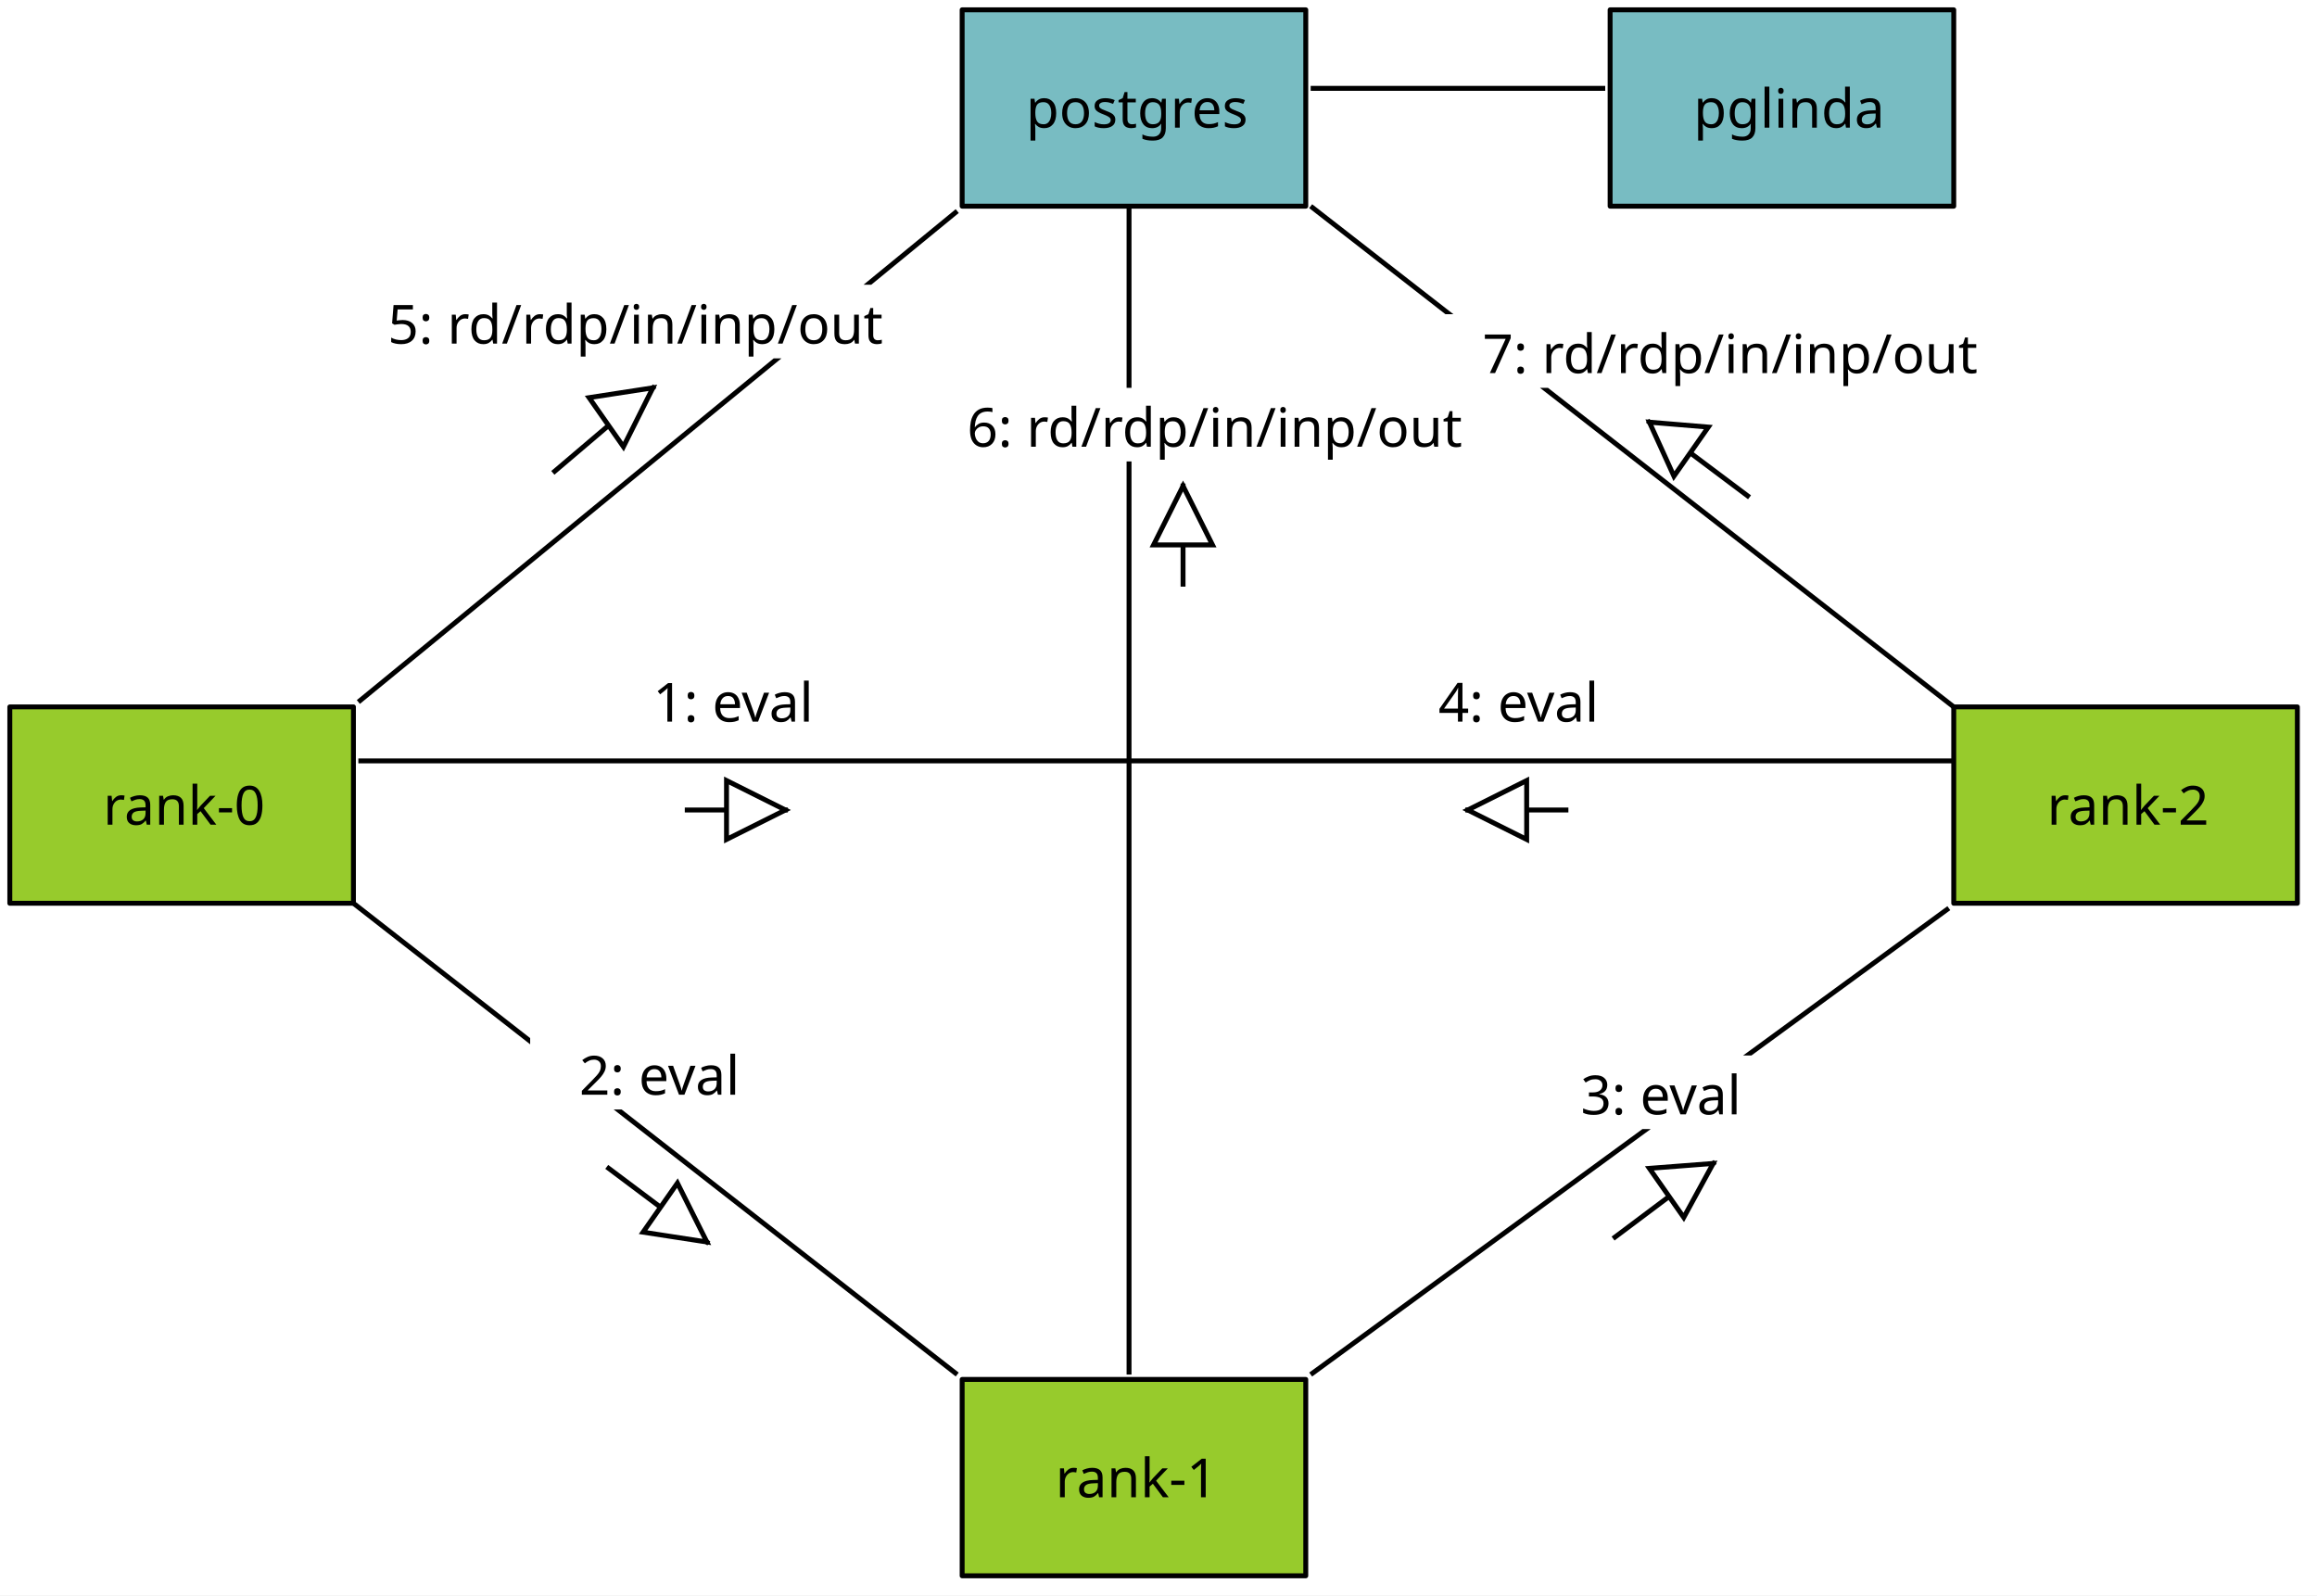
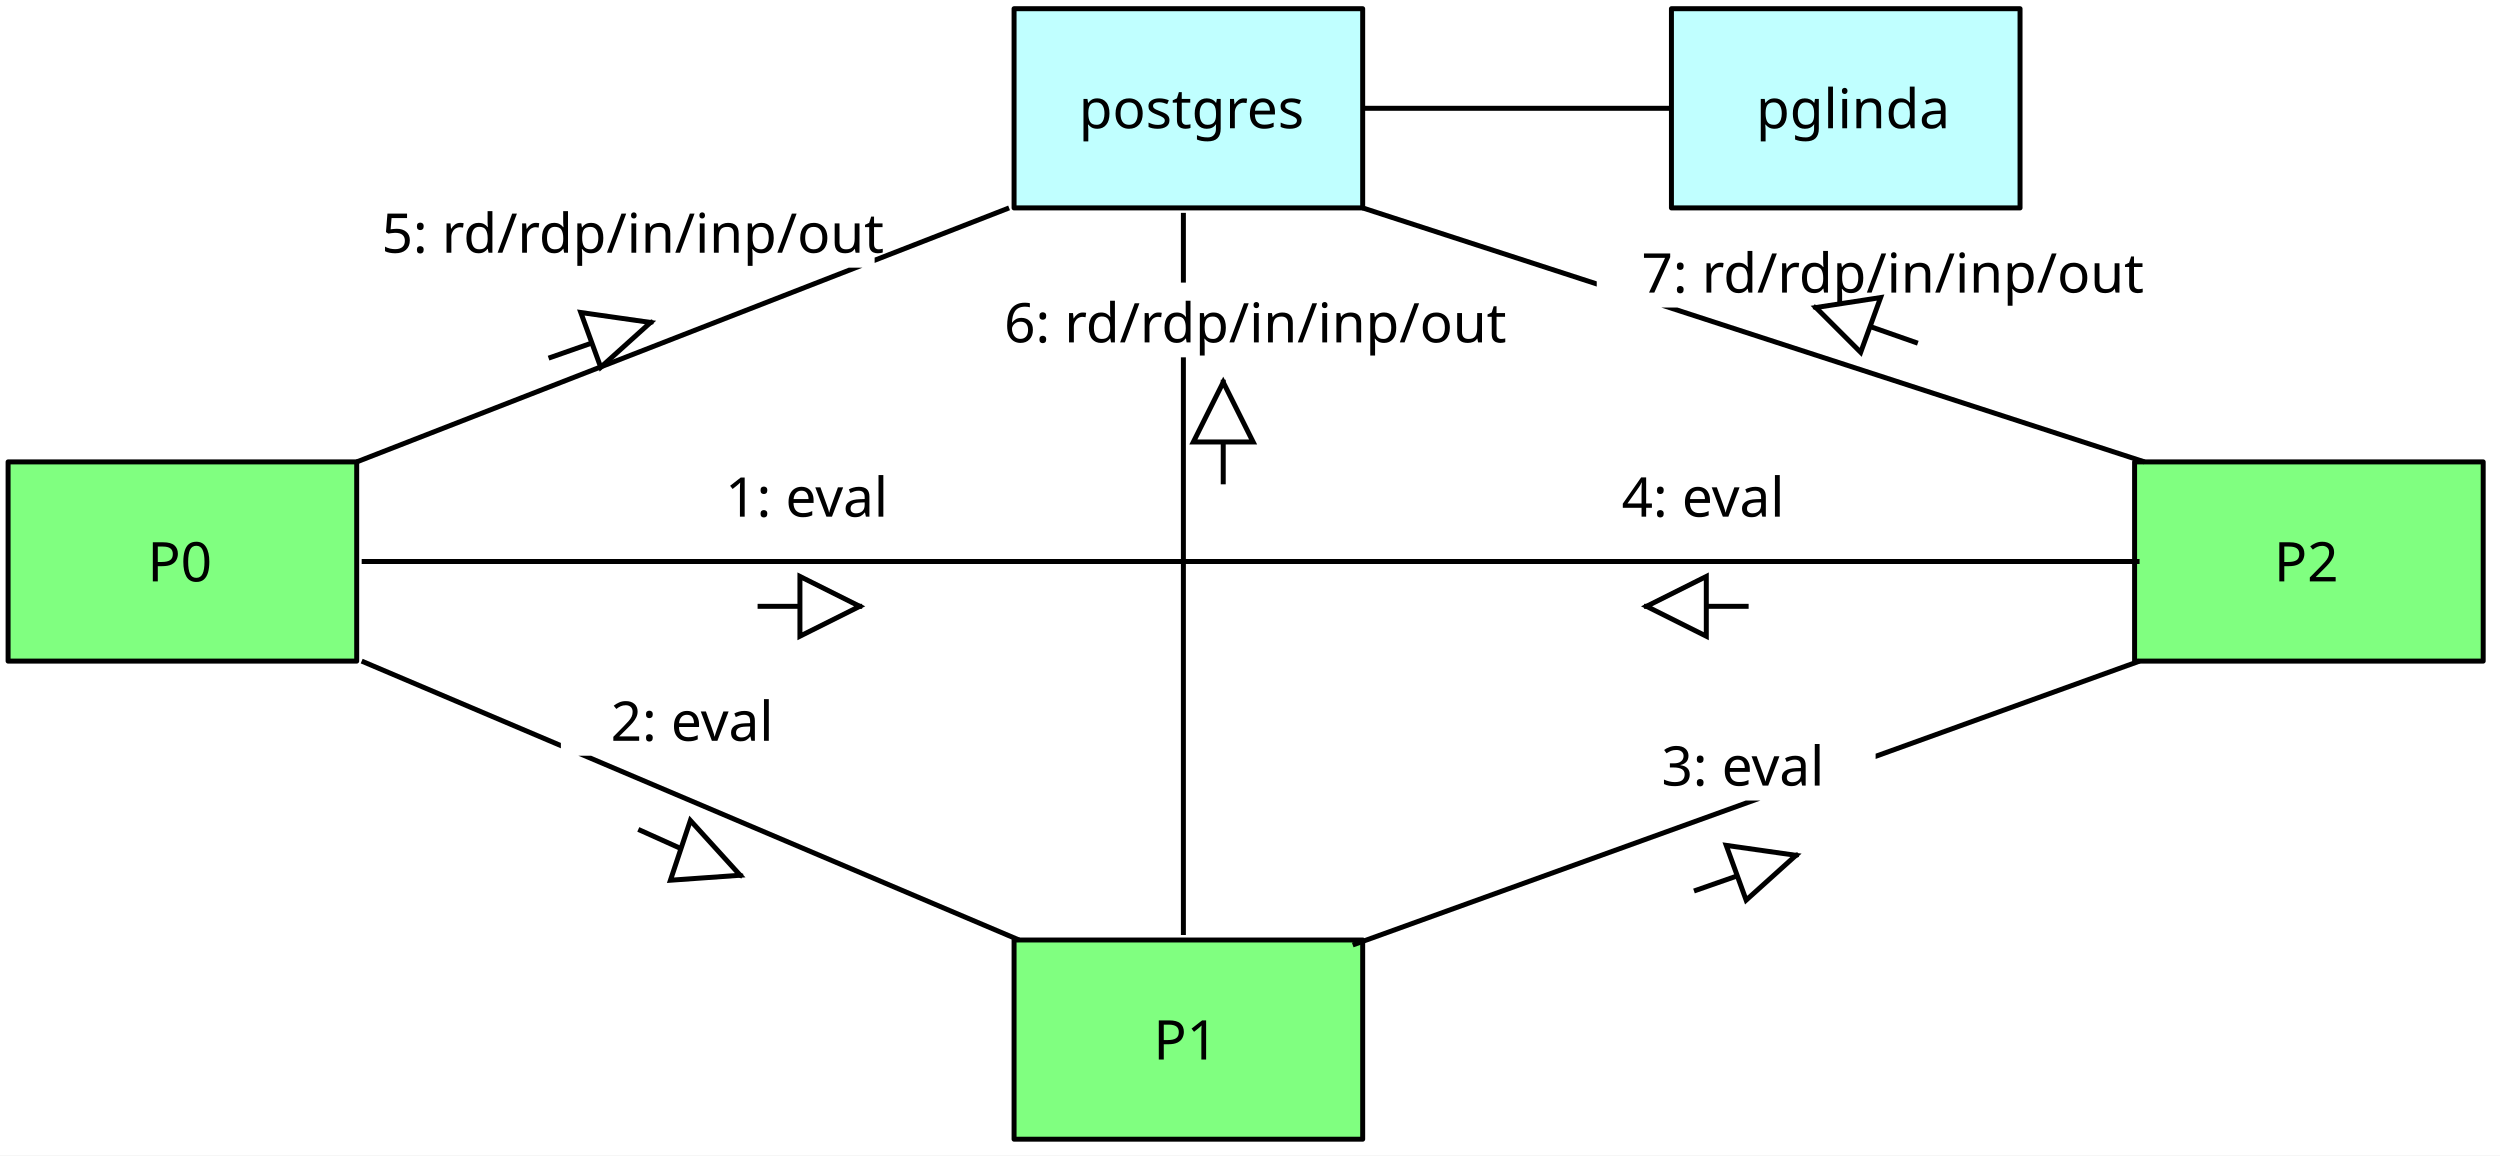
- <svg xmlns="http://www.w3.org/2000/svg" fill-opacity="0" color-rendering="auto" color-interpolation="auto" text-rendering="auto" stroke="rgb(0,0,0)" stroke-linecap="square" width="472" stroke-miterlimit="10" shape-rendering="auto" stroke-opacity="0" fill="rgb(0,0,0)" stroke-dasharray="none" font-weight="normal" stroke-width="1" height="325" font-family="'Dialog'" font-style="normal" stroke-linejoin="miter" font-size="12px" stroke-dashoffset="0" image-rendering="auto">
+ <svg xmlns="http://www.w3.org/2000/svg" fill-opacity="0" color-rendering="auto" color-interpolation="auto" text-rendering="auto" stroke="rgb(0,0,0)" stroke-linecap="square" width="502" stroke-miterlimit="10" shape-rendering="auto" stroke-opacity="0" fill="rgb(0,0,0)" stroke-dasharray="none" font-weight="normal" stroke-width="1" height="232" font-family="'Dialog'" font-style="normal" stroke-linejoin="miter" font-size="12px" stroke-dashoffset="0" image-rendering="auto">
  <defs id="genericDefs" />
  <g>
    <defs id="defs1">
      <clipPath clipPathUnits="userSpaceOnUse" id="clipPath1">
        <path d="M-7 -7 L81 -7 L81 51 L-7 51 L-7 -7 Z" />
      </clipPath>
      <clipPath clipPathUnits="userSpaceOnUse" id="clipPath2">
        <path d="M0 0 L0 40 L70 40 L70 0 Z" />
      </clipPath>
      <clipPath clipPathUnits="userSpaceOnUse" id="clipPath3">
        <path d="M-7 -7 L71 -7 L71 71 L-7 71 L-7 -7 Z" />
      </clipPath>
      <clipPath clipPathUnits="userSpaceOnUse" id="clipPath4">
        <path d="M-27 -27 L51 -27 L51 51 L-27 51 L-27 -27 Z" />
      </clipPath>
      <clipPath clipPathUnits="userSpaceOnUse" id="clipPath5">
-         <path d="M-54 -15 L108 -15 L108 30 L-54 30 L-54 -15 Z" />
+         <path d="M-53 -15 L106 -15 L106 30 L-53 30 L-53 -15 Z" />
      </clipPath>
      <clipPath clipPathUnits="userSpaceOnUse" id="clipPath6">
        <path d="M-109 -15 L218 -15 L218 30 L-109 30 L-109 -15 Z" />
      </clipPath>
      <clipPath clipPathUnits="userSpaceOnUse" id="clipPath7">
-         <path d="M-53 -15 L106 -15 L106 30 L-53 30 L-53 -15 Z" />
+         <path d="M-108 -15 L216 -15 L216 30 L-108 30 L-108 -15 Z" />
      </clipPath>
      <clipPath clipPathUnits="userSpaceOnUse" id="clipPath8">
-         <path d="M0 0 L391 0 L391 66 L0 66 L0 0 Z" />
+         <path d="M0 0 L423 0 L423 66 L0 66 L0 0 Z" />
      </clipPath>
      <clipPath clipPathUnits="userSpaceOnUse" id="clipPath9">
-         <path d="M134 11 L134 26 L81 26 L81 11 ZM295 11 L295 26 L241 26 L241 11 ZM0 0 L0 66 L391 66 L391 0 Z" />
+         <path d="M147 10 L147 25 L94 25 L94 10 ZM327 10 L327 25 L274 25 L274 10 ZM0 0 L0 66 L71 66 L71 55 L124 55 L124 66 L282 66 L282 64 L335 64 L335 66 L423 66 L423 0 Z" />
      </clipPath>
      <clipPath clipPathUnits="userSpaceOnUse" id="clipPath10">
-         <path d="M0 0 L234 0 L234 199 L0 199 L0 0 Z" />
+         <path d="M0 0 L224 0 L224 123 L0 123 L0 0 Z" />
      </clipPath>
      <clipPath clipPathUnits="userSpaceOnUse" id="clipPath11">
-         <path d="M149 80 L149 95 L95 95 L95 80 ZM0 0 L0 199 L234 199 L234 0 L120 0 L120 15 L66 15 L66 0 Z" />
+         <path d="M136 44 L136 59 L83 59 L83 44 ZM0 0 L0 123 L224 123 L224 0 L128 0 L128 5 L75 5 L75 0 Z" />
      </clipPath>
      <clipPath clipPathUnits="userSpaceOnUse" id="clipPath12">
-         <path d="M0 0 L189 0 L189 162 L0 162 L0 0 Z" />
+         <path d="M0 0 L198 0 L198 122 L0 122 L0 0 Z" />
      </clipPath>
      <clipPath clipPathUnits="userSpaceOnUse" id="clipPath13">
-         <path d="M120 58 L120 73 L67 73 L67 58 ZM0 0 L0 162 L189 162 L189 0 Z" />
+         <path d="M124 35 L124 50 L71 50 L71 35 ZM0 0 L0 122 L198 122 L198 0 L147 0 L147 5 L94 5 L94 0 Z" />
      </clipPath>
      <clipPath clipPathUnits="userSpaceOnUse" id="clipPath14">
-         <path d="M0 0 L226 0 L226 204 L0 204 L0 0 Z" />
+         <path d="M0 0 L197 0 L197 117 L0 117 L0 0 Z" />
      </clipPath>
      <clipPath clipPathUnits="userSpaceOnUse" id="clipPath15">
-         <path d="M155 65 L155 80 L46 80 L46 65 ZM153 142 L153 157 L100 157 L100 142 ZM0 0 L0 204 L226 204 L226 101 L164 101 L164 86 L226 86 L226 0 Z" />
+         <path d="M135 28 L135 43 L26 43 L26 28 ZM148 81 L148 96 L95 96 L95 81 ZM0 0 L0 117 L197 117 L197 61 L151 61 L151 46 L197 46 L197 0 Z" />
      </clipPath>
      <clipPath clipPathUnits="userSpaceOnUse" id="clipPath16">
-         <path d="M0 0 L66 0 L66 304 L0 304 L0 0 Z" />
+         <path d="M0 0 L66 0 L66 212 L0 212 L0 0 Z" />
      </clipPath>
      <clipPath clipPathUnits="userSpaceOnUse" id="clipPath17">
-         <path d="M0 0 L0 68 L66 68 L66 0 ZM0 83 L0 304 L66 304 L66 83 Z" />
+         <path d="M0 0 L0 45 L66 45 L66 0 ZM0 60 L0 212 L66 212 L66 60 Z" />
      </clipPath>
      <clipPath clipPathUnits="userSpaceOnUse" id="clipPath18">
-         <path d="M0 0 L197 0 L197 167 L0 167 L0 0 Z" />
+         <path d="M0 0 L223 0 L223 117 L0 117 L0 0 Z" />
      </clipPath>
      <clipPath clipPathUnits="userSpaceOnUse" id="clipPath19">
-         <path d="M102 124 L102 139 L48 139 L48 124 ZM0 0 L0 68 L57 68 L57 53 L166 53 L166 68 L61 68 L61 83 L0 83 L0 167 L197 167 L197 0 Z" />
+         <path d="M186 36 L186 51 L78 51 L78 36 ZM126 81 L126 96 L73 96 L73 81 ZM0 0 L0 46 L58 46 L58 61 L0 61 L0 117 L223 117 L223 0 Z" />
      </clipPath>
      <clipPath clipPathUnits="userSpaceOnUse" id="clipPath20">
-         <path d="M0 0 L164 0 L164 104 L0 104 L0 0 Z" />
+         <path d="M0 0 L128 0 L128 66 L0 66 L0 0 Z" />
      </clipPath>
      <clipPath clipPathUnits="userSpaceOnUse" id="clipPath21">
-         <path d="M0 0 L0 104 L75 104 L75 96 L164 96 L164 0 Z" />
+         <path d="M0 0 L0 66 L78 66 L78 56 L128 56 L128 0 Z" />
      </clipPath>
    </defs>
    <g fill="white" text-rendering="geometricPrecision" fill-opacity="1" stroke-opacity="1" stroke="white">
-       <rect x="0" width="472" height="325" y="0" stroke="none" />
+       <rect x="0" width="502" height="232" y="0" stroke="none" />
    </g>
-     <g font-size="11px" transform="translate(2,144)" fill-opacity="1" fill="rgb(151,203,44)" text-rendering="geometricPrecision" image-rendering="optimizeQuality" font-family="sans-serif" stroke="rgb(151,203,44)" stroke-opacity="1">
+     <g font-size="11px" transform="translate(1.625,92.75)" fill-opacity="1" fill="rgb(128,255,128)" text-rendering="geometricPrecision" image-rendering="optimizeQuality" font-family="sans-serif" stroke="rgb(128,255,128)" stroke-opacity="1">
      <rect x="0" width="70" height="40" y="0" clip-path="url(#clipPath1)" stroke="none" />
    </g>
-     <g stroke-linecap="butt" font-size="11px" transform="translate(2,144)" fill-opacity="1" fill="black" text-rendering="geometricPrecision" image-rendering="optimizeQuality" font-family="sans-serif" stroke-linejoin="round" stroke="black" stroke-opacity="1" stroke-miterlimit="0">
+     <g stroke-linecap="butt" font-size="11px" transform="translate(1.625,92.75)" fill-opacity="1" fill="black" text-rendering="geometricPrecision" image-rendering="optimizeQuality" font-family="sans-serif" stroke-linejoin="round" stroke="black" stroke-opacity="1" stroke-miterlimit="0">
      <rect fill="none" x="0" width="70" height="40" y="0" clip-path="url(#clipPath1)" />
    </g>
-     <g font-size="11px" transform="translate(2,144)" fill-opacity="1" fill="black" text-rendering="geometricPrecision" image-rendering="optimizeQuality" font-family="sans-serif" stroke="black" stroke-opacity="1">
-       <text x="19" xml:space="preserve" y="24" clip-path="url(#clipPath2)" stroke="none">rank-0</text>
+     <g font-size="11px" transform="translate(1.625,92.75)" fill-opacity="1" fill="black" text-rendering="geometricPrecision" image-rendering="optimizeQuality" font-family="sans-serif" stroke="black" stroke-opacity="1">
+       <text x="28" xml:space="preserve" y="24" clip-path="url(#clipPath2)" stroke="none">P0</text>
    </g>
-     <g font-size="11px" transform="translate(196,281)" fill-opacity="1" fill="rgb(151,203,44)" text-rendering="geometricPrecision" image-rendering="optimizeQuality" font-family="sans-serif" stroke="rgb(151,203,44)" stroke-opacity="1">
+     <g font-size="11px" transform="translate(203.625,188.75)" fill-opacity="1" fill="rgb(128,255,128)" text-rendering="geometricPrecision" image-rendering="optimizeQuality" font-family="sans-serif" stroke="rgb(128,255,128)" stroke-opacity="1">
      <rect x="0" width="70" height="40" y="0" clip-path="url(#clipPath1)" stroke="none" />
    </g>
-     <g stroke-linecap="butt" font-size="11px" transform="translate(196,281)" fill-opacity="1" fill="black" text-rendering="geometricPrecision" image-rendering="optimizeQuality" font-family="sans-serif" stroke-linejoin="round" stroke="black" stroke-opacity="1" stroke-miterlimit="0">
+     <g stroke-linecap="butt" font-size="11px" transform="translate(203.625,188.75)" fill-opacity="1" fill="black" text-rendering="geometricPrecision" image-rendering="optimizeQuality" font-family="sans-serif" stroke-linejoin="round" stroke="black" stroke-opacity="1" stroke-miterlimit="0">
      <rect fill="none" x="0" width="70" height="40" y="0" clip-path="url(#clipPath1)" />
    </g>
-     <g font-size="11px" transform="translate(196,281)" fill-opacity="1" fill="black" text-rendering="geometricPrecision" image-rendering="optimizeQuality" font-family="sans-serif" stroke="black" stroke-opacity="1">
-       <text x="19" xml:space="preserve" y="24" clip-path="url(#clipPath2)" stroke="none">rank-1</text>
+     <g font-size="11px" transform="translate(203.625,188.75)" fill-opacity="1" fill="black" text-rendering="geometricPrecision" image-rendering="optimizeQuality" font-family="sans-serif" stroke="black" stroke-opacity="1">
+       <text x="28" xml:space="preserve" y="24" clip-path="url(#clipPath2)" stroke="none">P1</text>
    </g>
-     <g font-size="11px" transform="translate(398,144)" fill-opacity="1" fill="rgb(151,203,44)" text-rendering="geometricPrecision" image-rendering="optimizeQuality" font-family="sans-serif" stroke="rgb(151,203,44)" stroke-opacity="1">
+     <g font-size="11px" transform="translate(428.625,92.75)" fill-opacity="1" fill="rgb(128,255,128)" text-rendering="geometricPrecision" image-rendering="optimizeQuality" font-family="sans-serif" stroke="rgb(128,255,128)" stroke-opacity="1">
      <rect x="0" width="70" height="40" y="0" clip-path="url(#clipPath1)" stroke="none" />
    </g>
-     <g stroke-linecap="butt" font-size="11px" transform="translate(398,144)" fill-opacity="1" fill="black" text-rendering="geometricPrecision" image-rendering="optimizeQuality" font-family="sans-serif" stroke-linejoin="round" stroke="black" stroke-opacity="1" stroke-miterlimit="0">
+     <g stroke-linecap="butt" font-size="11px" transform="translate(428.625,92.75)" fill-opacity="1" fill="black" text-rendering="geometricPrecision" image-rendering="optimizeQuality" font-family="sans-serif" stroke-linejoin="round" stroke="black" stroke-opacity="1" stroke-miterlimit="0">
      <rect fill="none" x="0" width="70" height="40" y="0" clip-path="url(#clipPath1)" />
    </g>
-     <g font-size="11px" transform="translate(398,144)" fill-opacity="1" fill="black" text-rendering="geometricPrecision" image-rendering="optimizeQuality" font-family="sans-serif" stroke="black" stroke-opacity="1">
-       <text x="19" xml:space="preserve" y="24" clip-path="url(#clipPath2)" stroke="none">rank-2</text>
+     <g font-size="11px" transform="translate(428.625,92.75)" fill-opacity="1" fill="black" text-rendering="geometricPrecision" image-rendering="optimizeQuality" font-family="sans-serif" stroke="black" stroke-opacity="1">
+       <text x="28" xml:space="preserve" y="24" clip-path="url(#clipPath2)" stroke="none">P2</text>
    </g>
-     <g font-size="11px" transform="translate(196,2)" fill-opacity="1" fill="rgb(120,188,194)" text-rendering="geometricPrecision" image-rendering="optimizeQuality" font-family="sans-serif" stroke="rgb(120,188,194)" stroke-opacity="1">
+     <g font-size="11px" transform="translate(203.625,1.75)" fill-opacity="1" fill="rgb(192,255,255)" text-rendering="geometricPrecision" image-rendering="optimizeQuality" font-family="sans-serif" stroke="rgb(192,255,255)" stroke-opacity="1">
      <rect x="0" width="70" height="40" y="0" clip-path="url(#clipPath1)" stroke="none" />
    </g>
-     <g stroke-linecap="butt" font-size="11px" transform="translate(196,2)" fill-opacity="1" fill="black" text-rendering="geometricPrecision" image-rendering="optimizeQuality" font-family="sans-serif" stroke-linejoin="round" stroke="black" stroke-opacity="1" stroke-miterlimit="0">
+     <g stroke-linecap="butt" font-size="11px" transform="translate(203.625,1.75)" fill-opacity="1" fill="black" text-rendering="geometricPrecision" image-rendering="optimizeQuality" font-family="sans-serif" stroke-linejoin="round" stroke="black" stroke-opacity="1" stroke-miterlimit="0">
      <rect fill="none" x="0" width="70" height="40" y="0" clip-path="url(#clipPath1)" />
    </g>
-     <g font-size="11px" transform="translate(196,2)" fill-opacity="1" fill="black" text-rendering="geometricPrecision" image-rendering="optimizeQuality" font-family="sans-serif" stroke="black" stroke-opacity="1">
+     <g font-size="11px" transform="translate(203.625,1.75)" fill-opacity="1" fill="black" text-rendering="geometricPrecision" image-rendering="optimizeQuality" font-family="sans-serif" stroke="black" stroke-opacity="1">
      <text x="13" xml:space="preserve" y="24" clip-path="url(#clipPath2)" stroke="none">postgres</text>
    </g>
-     <g font-size="11px" transform="translate(329,235)" fill-opacity="1" fill="black" text-rendering="geometricPrecision" image-rendering="optimizeQuality" font-family="sans-serif" stroke="black" stroke-opacity="1">
-       <line y2="17" fill="none" x1="20" clip-path="url(#clipPath4)" x2="0" y1="2" />
-       <polygon fill="white" clip-path="url(#clipPath4)" points=" 20 2 7 3 14 13" stroke="none" />
-       <polygon fill="none" points=" 20 2 7 3 14 13" clip-path="url(#clipPath4)" />
+     <g font-size="11px" transform="translate(340.625,165.75)" fill-opacity="1" fill="black" text-rendering="geometricPrecision" image-rendering="optimizeQuality" font-family="sans-serif" stroke="black" stroke-opacity="1">
+       <line y2="13" fill="none" x1="20" clip-path="url(#clipPath4)" x2="0" y1="6" />
+       <polygon fill="white" clip-path="url(#clipPath4)" points=" 20 6 6 4 10 15" stroke="none" />
+       <polygon fill="none" points=" 20 6 6 4 10 15" clip-path="url(#clipPath4)" />
    </g>
-     <g font-size="11px" transform="translate(299,155)" fill-opacity="1" fill="black" text-rendering="geometricPrecision" image-rendering="optimizeQuality" font-family="sans-serif" stroke="black" stroke-opacity="1">
+     <g font-size="11px" transform="translate(330.625,111.75)" fill-opacity="1" fill="black" text-rendering="geometricPrecision" image-rendering="optimizeQuality" font-family="sans-serif" stroke="black" stroke-opacity="1">
      <line y2="10" fill="none" x1="0" clip-path="url(#clipPath4)" x2="20" y1="10" />
      <polygon fill="white" clip-path="url(#clipPath4)" points=" 0 10 12 16 12 4" stroke="none" />
      <polygon fill="none" points=" 0 10 12 16 12 4" clip-path="url(#clipPath4)" />
    </g>
-     <g font-size="11px" transform="translate(328,2)" fill-opacity="1" fill="rgb(120,188,194)" text-rendering="geometricPrecision" image-rendering="optimizeQuality" font-family="sans-serif" stroke="rgb(120,188,194)" stroke-opacity="1">
+     <g font-size="11px" transform="translate(335.625,1.75)" fill-opacity="1" fill="rgb(192,255,255)" text-rendering="geometricPrecision" image-rendering="optimizeQuality" font-family="sans-serif" stroke="rgb(192,255,255)" stroke-opacity="1">
      <rect x="0" width="70" height="40" y="0" clip-path="url(#clipPath1)" stroke="none" />
    </g>
-     <g stroke-linecap="butt" font-size="11px" transform="translate(328,2)" fill-opacity="1" fill="black" text-rendering="geometricPrecision" image-rendering="optimizeQuality" font-family="sans-serif" stroke-linejoin="round" stroke="black" stroke-opacity="1" stroke-miterlimit="0">
+     <g stroke-linecap="butt" font-size="11px" transform="translate(335.625,1.75)" fill-opacity="1" fill="black" text-rendering="geometricPrecision" image-rendering="optimizeQuality" font-family="sans-serif" stroke-linejoin="round" stroke="black" stroke-opacity="1" stroke-miterlimit="0">
      <rect fill="none" x="0" width="70" height="40" y="0" clip-path="url(#clipPath1)" />
    </g>
-     <g font-size="11px" transform="translate(328,2)" fill-opacity="1" fill="black" text-rendering="geometricPrecision" image-rendering="optimizeQuality" font-family="sans-serif" stroke="black" stroke-opacity="1">
+     <g font-size="11px" transform="translate(335.625,1.75)" fill-opacity="1" fill="black" text-rendering="geometricPrecision" image-rendering="optimizeQuality" font-family="sans-serif" stroke="black" stroke-opacity="1">
      <text x="17" xml:space="preserve" y="24" clip-path="url(#clipPath2)" stroke="none">pglinda</text>
    </g>
-     <g font-size="11px" transform="translate(231,99)" fill-opacity="1" fill="black" text-rendering="geometricPrecision" image-rendering="optimizeQuality" font-family="sans-serif" stroke="black" stroke-opacity="1">
+     <g font-size="11px" transform="translate(235.625,76.75)" fill-opacity="1" fill="black" text-rendering="geometricPrecision" image-rendering="optimizeQuality" font-family="sans-serif" stroke="black" stroke-opacity="1">
      <line y2="20" fill="none" x1="10" clip-path="url(#clipPath4)" x2="10" y1="0" />
      <polygon fill="white" clip-path="url(#clipPath4)" points=" 10 0 4 12 16 12" stroke="none" />
      <polygon fill="none" points=" 10 0 4 12 16 12" clip-path="url(#clipPath4)" />
    </g>
-     <g font-size="11px" transform="translate(336,84)" fill-opacity="1" fill="black" text-rendering="geometricPrecision" image-rendering="optimizeQuality" font-family="sans-serif" stroke="black" stroke-opacity="1">
-       <line y2="17" fill="none" x1="0" clip-path="url(#clipPath4)" x2="20" y1="2" />
-       <polygon fill="white" clip-path="url(#clipPath4)" points=" 0 2 5 13 12 3" stroke="none" />
-       <polygon fill="none" points=" 0 2 5 13 12 3" clip-path="url(#clipPath4)" />
+     <g font-size="11px" transform="translate(364.625,55.75)" fill-opacity="1" fill="black" text-rendering="geometricPrecision" image-rendering="optimizeQuality" font-family="sans-serif" stroke="black" stroke-opacity="1">
+       <line y2="13" fill="none" x1="0" clip-path="url(#clipPath4)" x2="20" y1="6" />
+       <polygon fill="white" clip-path="url(#clipPath4)" points=" 0 6 9 15 13 4" stroke="none" />
+       <polygon fill="none" points=" 0 6 9 15 13 4" clip-path="url(#clipPath4)" />
    </g>
-     <g font-size="11px" transform="translate(140,155)" fill-opacity="1" fill="black" text-rendering="geometricPrecision" image-rendering="optimizeQuality" font-family="sans-serif" stroke="black" stroke-opacity="1">
+     <g font-size="11px" transform="translate(152.625,111.75)" fill-opacity="1" fill="black" text-rendering="geometricPrecision" image-rendering="optimizeQuality" font-family="sans-serif" stroke="black" stroke-opacity="1">
      <line y2="10" fill="none" x1="20" clip-path="url(#clipPath4)" x2="0" y1="10" />
      <polygon fill="white" clip-path="url(#clipPath4)" points=" 20 10 8 4 8 16" stroke="none" />
      <polygon fill="none" points=" 20 10 8 4 8 16" clip-path="url(#clipPath4)" />
    </g>
-     <g font-size="11px" transform="translate(124,236)" fill-opacity="1" fill="black" text-rendering="geometricPrecision" image-rendering="optimizeQuality" font-family="sans-serif" stroke="black" stroke-opacity="1">
-       <line y2="2" fill="none" x1="20" clip-path="url(#clipPath4)" x2="0" y1="17" />
-       <polygon fill="white" clip-path="url(#clipPath4)" points=" 20 17 14 5 7 15" stroke="none" />
-       <polygon fill="none" points=" 20 17 14 5 7 15" clip-path="url(#clipPath4)" />
+     <g font-size="11px" transform="translate(128.625,161.75)" fill-opacity="1" fill="black" text-rendering="geometricPrecision" image-rendering="optimizeQuality" font-family="sans-serif" stroke="black" stroke-opacity="1">
+       <line y2="5" fill="none" x1="20" clip-path="url(#clipPath4)" x2="0" y1="14" />
+       <polygon fill="white" clip-path="url(#clipPath4)" points=" 20 14 10 3 6 15" stroke="none" />
+       <polygon fill="none" points=" 20 14 10 3 6 15" clip-path="url(#clipPath4)" />
    </g>
-     <g font-size="11px" transform="translate(113,78)" fill-opacity="1" fill="black" text-rendering="geometricPrecision" image-rendering="optimizeQuality" font-family="sans-serif" stroke="black" stroke-opacity="1">
-       <line y2="18" fill="none" x1="20" clip-path="url(#clipPath4)" x2="0" y1="1" />
-       <polygon fill="white" clip-path="url(#clipPath4)" points=" 20 1 7 3 14 13" stroke="none" />
-       <polygon fill="none" points=" 20 1 7 3 14 13" clip-path="url(#clipPath4)" />
+     <g font-size="11px" transform="translate(110.625,58.75)" fill-opacity="1" fill="black" text-rendering="geometricPrecision" image-rendering="optimizeQuality" font-family="sans-serif" stroke="black" stroke-opacity="1">
+       <line y2="13" fill="none" x1="20" clip-path="url(#clipPath4)" x2="0" y1="6" />
+       <polygon fill="white" clip-path="url(#clipPath4)" points=" 20 6 6 4 10 15" stroke="none" />
+       <polygon fill="none" points=" 20 6 6 4 10 15" clip-path="url(#clipPath4)" />
    </g>
-     <g font-size="11px" transform="translate(312,215)" fill-opacity="1" fill="black" text-rendering="geometricPrecision" image-rendering="optimizeQuality" font-family="sans-serif" stroke="black" stroke-opacity="1">
+     <g font-size="11px" transform="translate(323.625,145.75)" fill-opacity="1" fill="black" text-rendering="geometricPrecision" image-rendering="optimizeQuality" font-family="sans-serif" stroke="black" stroke-opacity="1">
      <text x="10" xml:space="preserve" y="12" clip-path="url(#clipPath5)" stroke="none">3: eval</text>
    </g>
-     <g font-size="11px" transform="translate(283,135)" fill-opacity="1" fill="black" text-rendering="geometricPrecision" image-rendering="optimizeQuality" font-family="sans-serif" stroke="black" stroke-opacity="1">
+     <g font-size="11px" transform="translate(315.625,91.75)" fill-opacity="1" fill="black" text-rendering="geometricPrecision" image-rendering="optimizeQuality" font-family="sans-serif" stroke="black" stroke-opacity="1">
      <text x="10" xml:space="preserve" y="12" clip-path="url(#clipPath5)" stroke="none">4: eval</text>
    </g>
-     <g font-size="11px" transform="translate(187,79)" fill-opacity="1" fill="black" text-rendering="geometricPrecision" image-rendering="optimizeQuality" font-family="sans-serif" stroke="black" stroke-opacity="1">
+     <g font-size="11px" transform="translate(191.625,56.75)" fill-opacity="1" fill="black" text-rendering="geometricPrecision" image-rendering="optimizeQuality" font-family="sans-serif" stroke="black" stroke-opacity="1">
      <text x="10" xml:space="preserve" y="12" clip-path="url(#clipPath6)" stroke="none">6: rd/rdp/in/inp/out</text>
    </g>
-     <g font-size="11px" transform="translate(292,64)" fill-opacity="1" fill="black" text-rendering="geometricPrecision" image-rendering="optimizeQuality" font-family="sans-serif" stroke="black" stroke-opacity="1">
-       <text x="10" xml:space="preserve" y="12" clip-path="url(#clipPath6)" stroke="none">7: rd/rdp/in/inp/out</text>
+     <g font-size="11px" transform="translate(320.625,46.75)" fill-opacity="1" fill="black" text-rendering="geometricPrecision" image-rendering="optimizeQuality" font-family="sans-serif" stroke="black" stroke-opacity="1">
+       <text x="9" xml:space="preserve" y="12" clip-path="url(#clipPath7)" stroke="none">7: rd/rdp/in/inp/out</text>
    </g>
-     <g font-size="11px" transform="translate(123,135)" fill-opacity="1" fill="black" text-rendering="geometricPrecision" image-rendering="optimizeQuality" font-family="sans-serif" stroke="black" stroke-opacity="1">
-       <text x="10" xml:space="preserve" y="12" clip-path="url(#clipPath7)" stroke="none">1: eval</text>
+     <g font-size="11px" transform="translate(135.625,91.75)" fill-opacity="1" fill="black" text-rendering="geometricPrecision" image-rendering="optimizeQuality" font-family="sans-serif" stroke="black" stroke-opacity="1">
+       <text x="10" xml:space="preserve" y="12" clip-path="url(#clipPath5)" stroke="none">1: eval</text>
    </g>
-     <g font-size="11px" transform="translate(108,211)" fill-opacity="1" fill="black" text-rendering="geometricPrecision" image-rendering="optimizeQuality" font-family="sans-serif" stroke="black" stroke-opacity="1">
-       <text x="10" xml:space="preserve" y="12" clip-path="url(#clipPath7)" stroke="none">2: eval</text>
+     <g font-size="11px" transform="translate(112.625,136.75)" fill-opacity="1" fill="black" text-rendering="geometricPrecision" image-rendering="optimizeQuality" font-family="sans-serif" stroke="black" stroke-opacity="1">
+       <text x="10" xml:space="preserve" y="12" clip-path="url(#clipPath5)" stroke="none">2: eval</text>
    </g>
-     <g font-size="11px" transform="translate(69,58)" fill-opacity="1" fill="black" text-rendering="geometricPrecision" image-rendering="optimizeQuality" font-family="sans-serif" stroke="black" stroke-opacity="1">
+     <g font-size="11px" transform="translate(66.625,38.75)" fill-opacity="1" fill="black" text-rendering="geometricPrecision" image-rendering="optimizeQuality" font-family="sans-serif" stroke="black" stroke-opacity="1">
      <text x="10" xml:space="preserve" y="12" clip-path="url(#clipPath6)" stroke="none">5: rd/rdp/in/inp/out</text>
    </g>
-     <g stroke-linecap="butt" font-size="11px" transform="translate(42,124)" fill-opacity="1" fill="black" text-rendering="geometricPrecision" image-rendering="optimizeQuality" font-family="sans-serif" stroke-linejoin="round" stroke="black" stroke-opacity="1">
-       <line y2="31" fill="none" x1="31" clip-path="url(#clipPath9)" x2="356" y1="31" />
+     <g stroke-linecap="butt" font-size="11px" transform="translate(41.625,81.75)" fill-opacity="1" fill="black" text-rendering="geometricPrecision" image-rendering="optimizeQuality" font-family="sans-serif" stroke-linejoin="round" stroke="black" stroke-opacity="1">
+       <line y2="31" fill="none" x1="31" clip-path="url(#clipPath9)" x2="388" y1="31" />
    </g>
-     <g stroke-linecap="butt" font-size="11px" transform="translate(217,135)" fill-opacity="1" fill="black" text-rendering="geometricPrecision" image-rendering="optimizeQuality" font-family="sans-serif" stroke-linejoin="round" stroke="black" stroke-opacity="1">
-       <line y2="145" fill="none" x1="180" clip-path="url(#clipPath11)" x2="50" y1="50" />
+     <g stroke-linecap="butt" font-size="11px" transform="translate(240.625,101.75)" fill-opacity="1" fill="black" text-rendering="geometricPrecision" image-rendering="optimizeQuality" font-family="sans-serif" stroke-linejoin="round" stroke="black" stroke-opacity="1">
+       <line y2="88" fill="none" x1="189" clip-path="url(#clipPath11)" x2="31" y1="31" />
    </g>
-     <g stroke-linecap="butt" font-size="11px" transform="translate(41,153)" fill-opacity="1" fill="black" text-rendering="geometricPrecision" image-rendering="optimizeQuality" font-family="sans-serif" stroke-linejoin="round" stroke="black" stroke-opacity="1">
-       <line y2="127" fill="none" x1="31" clip-path="url(#clipPath13)" x2="154" y1="31" />
+     <g stroke-linecap="butt" font-size="11px" transform="translate(41.625,101.75)" fill-opacity="1" fill="black" text-rendering="geometricPrecision" image-rendering="optimizeQuality" font-family="sans-serif" stroke-linejoin="round" stroke="black" stroke-opacity="1">
+       <line y2="87" fill="none" x1="31" clip-path="url(#clipPath13)" x2="163" y1="31" />
    </g>
-     <g stroke-linecap="butt" font-size="11px" transform="translate(23,-7)" fill-opacity="1" fill="black" text-rendering="geometricPrecision" image-rendering="optimizeQuality" font-family="sans-serif" stroke-linejoin="round" stroke="black" stroke-opacity="1">
-       <line y2="50" fill="none" x1="50" clip-path="url(#clipPath15)" x2="172" y1="150" />
+     <g stroke-linecap="butt" font-size="11px" transform="translate(40.625,10.75)" fill-opacity="1" fill="black" text-rendering="geometricPrecision" image-rendering="optimizeQuality" font-family="sans-serif" stroke-linejoin="round" stroke="black" stroke-opacity="1">
+       <line y2="31" fill="none" x1="31" clip-path="url(#clipPath15)" x2="162" y1="82" />
    </g>
-     <g stroke-linecap="butt" font-size="11px" transform="translate(199,11)" fill-opacity="1" fill="black" text-rendering="geometricPrecision" image-rendering="optimizeQuality" font-family="sans-serif" stroke-linejoin="round" stroke="black" stroke-opacity="1">
-       <line y2="269" fill="none" x1="31" clip-path="url(#clipPath17)" x2="31" y1="31" />
+     <g stroke-linecap="butt" font-size="11px" transform="translate(206.625,11.75)" fill-opacity="1" fill="black" text-rendering="geometricPrecision" image-rendering="optimizeQuality" font-family="sans-serif" stroke-linejoin="round" stroke="black" stroke-opacity="1">
+       <line y2="176" fill="none" x1="31" clip-path="url(#clipPath17)" x2="31" y1="31" />
    </g>
-     <g stroke-linecap="butt" font-size="11px" transform="translate(235,11)" fill-opacity="1" fill="black" text-rendering="geometricPrecision" image-rendering="optimizeQuality" font-family="sans-serif" stroke-linejoin="round" stroke="black" stroke-opacity="1">
-       <line y2="133" fill="none" x1="32" clip-path="url(#clipPath19)" x2="163" y1="31" />
+     <g stroke-linecap="butt" font-size="11px" transform="translate(242.625,10.75)" fill-opacity="1" fill="black" text-rendering="geometricPrecision" image-rendering="optimizeQuality" font-family="sans-serif" stroke-linejoin="round" stroke="black" stroke-opacity="1">
+       <line y2="82" fill="none" x1="31" clip-path="url(#clipPath19)" x2="188" y1="31" />
    </g>
-     <g stroke-linecap="butt" font-size="11px" transform="translate(217,-32)" fill-opacity="1" fill="black" text-rendering="geometricPrecision" image-rendering="optimizeQuality" font-family="sans-serif" stroke-linejoin="round" stroke="black" stroke-opacity="1">
-       <line y2="50" fill="none" x1="50" clip-path="url(#clipPath21)" x2="110" y1="50" />
+     <g stroke-linecap="butt" font-size="11px" transform="translate(242.625,-9.25)" fill-opacity="1" fill="black" text-rendering="geometricPrecision" image-rendering="optimizeQuality" font-family="sans-serif" stroke-linejoin="round" stroke="black" stroke-opacity="1">
+       <line y2="31" fill="none" x1="31" clip-path="url(#clipPath21)" x2="93" y1="31" />
    </g>
  </g>
</svg>
